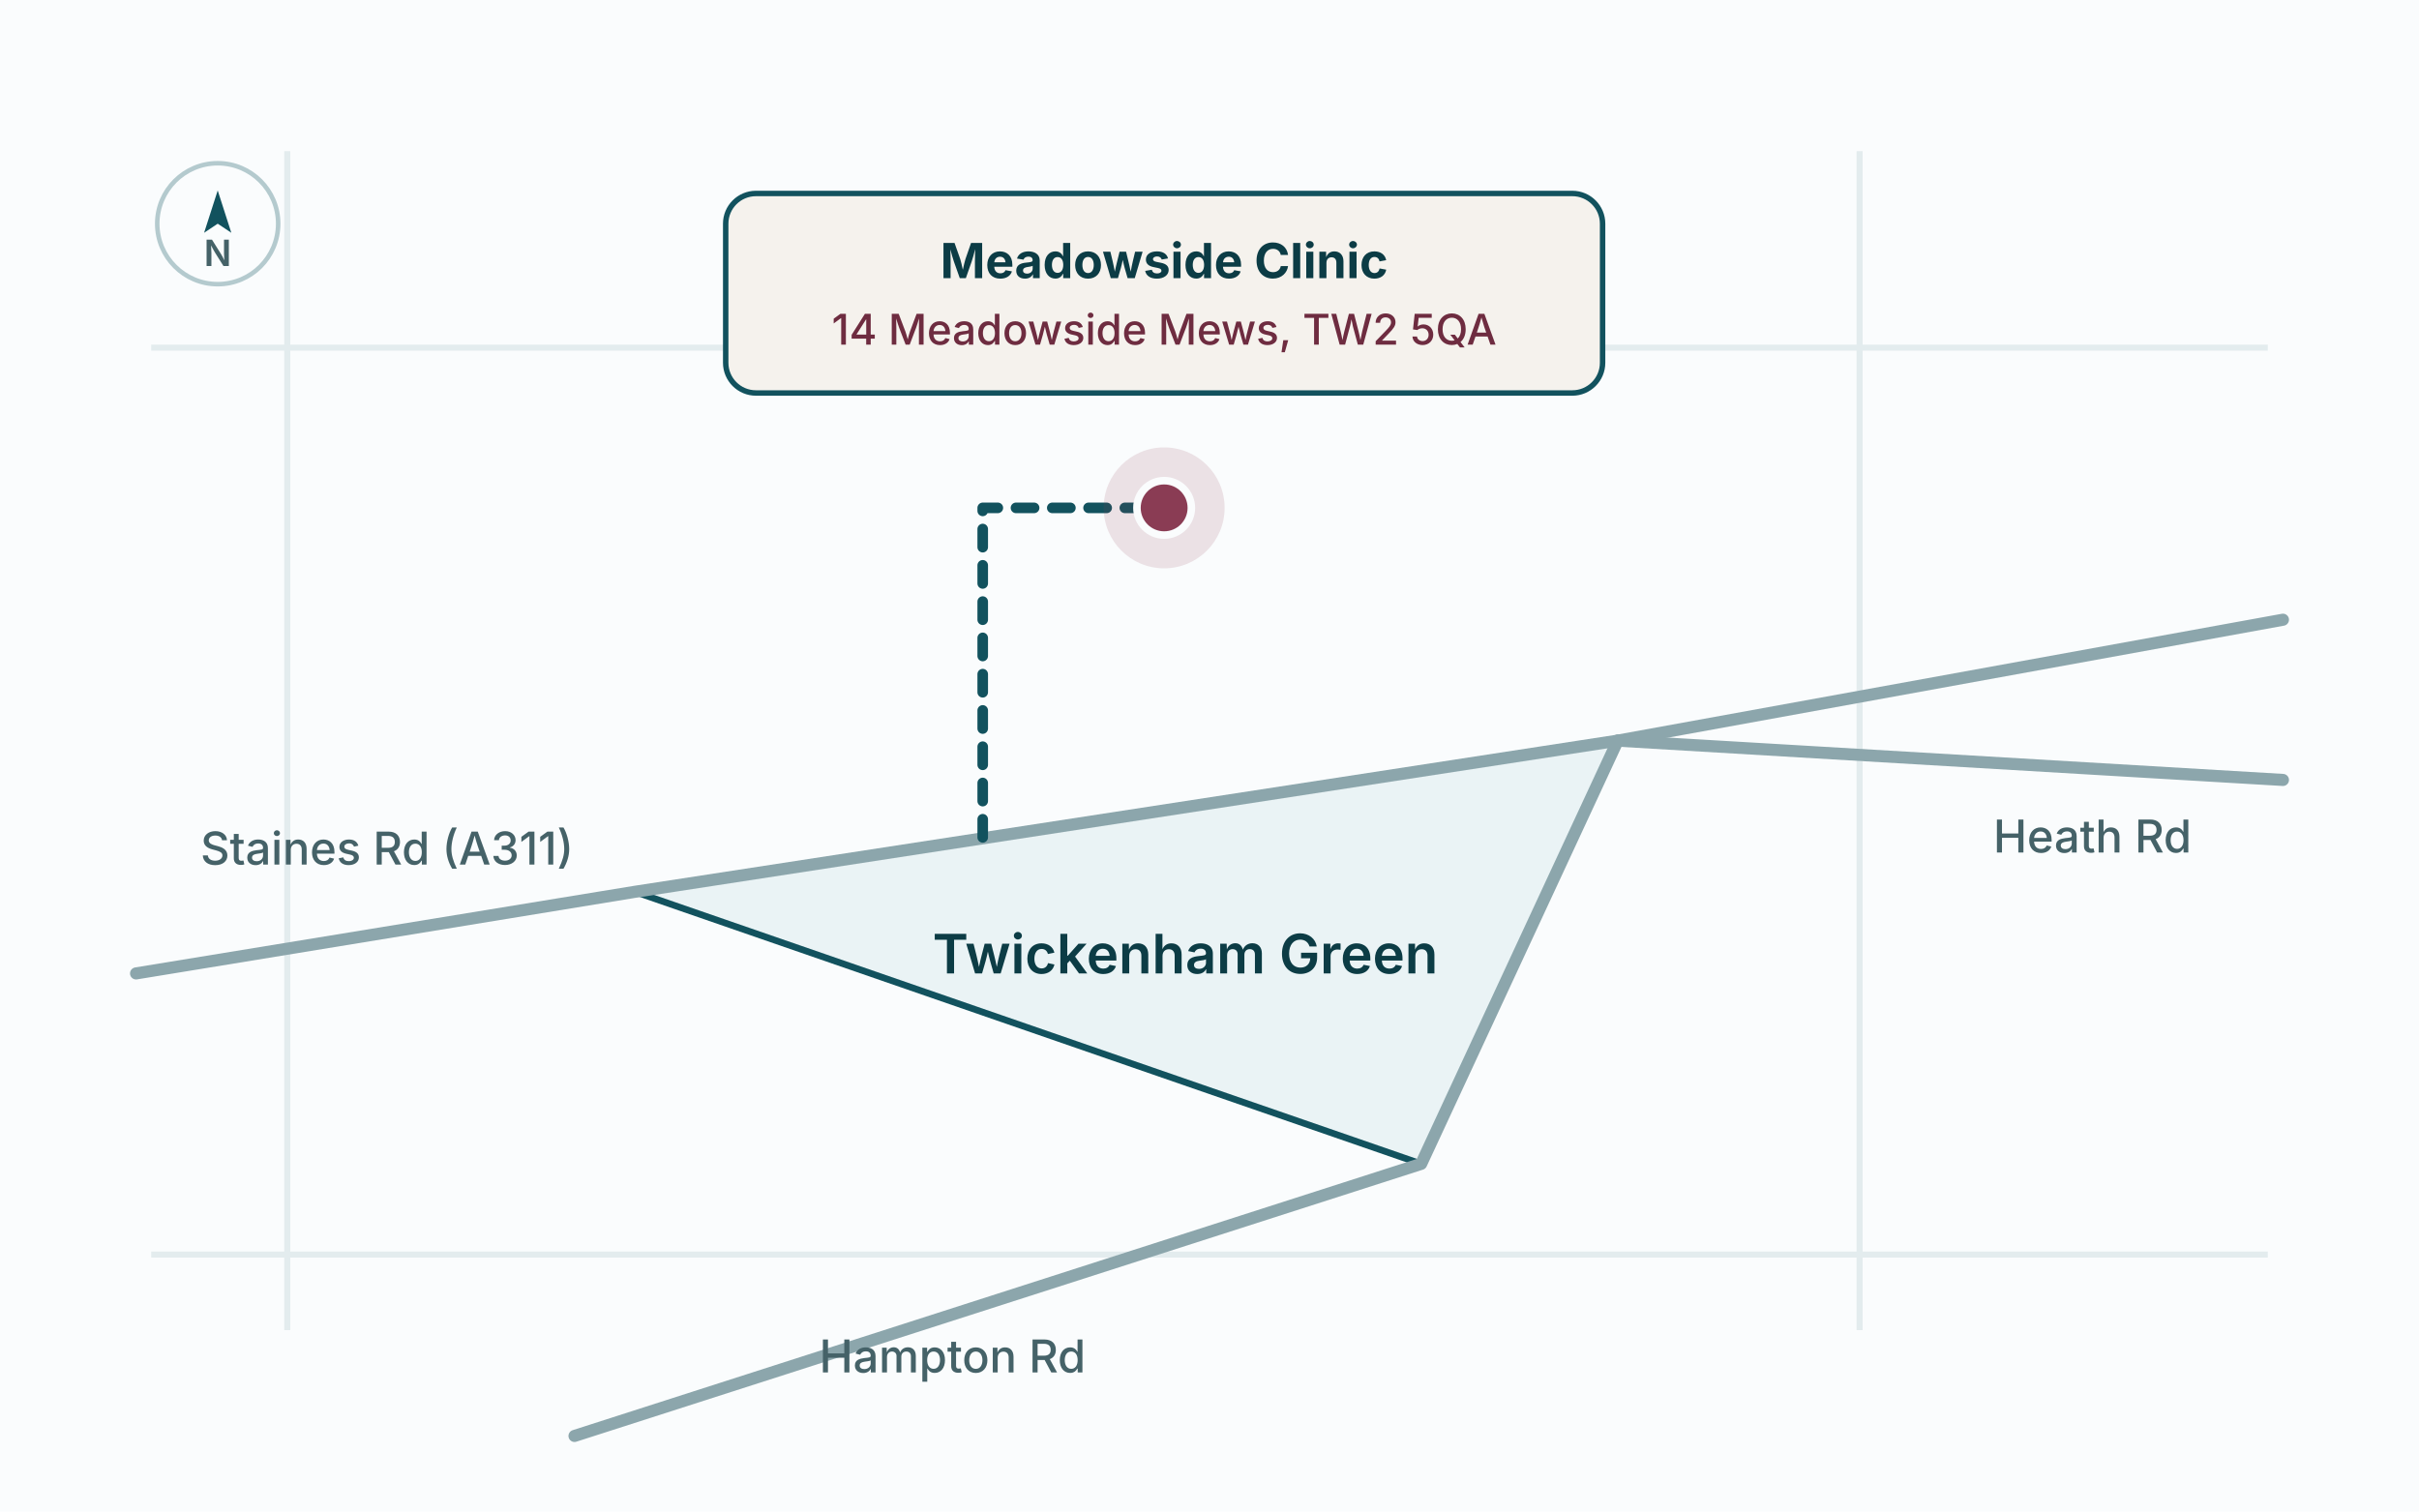
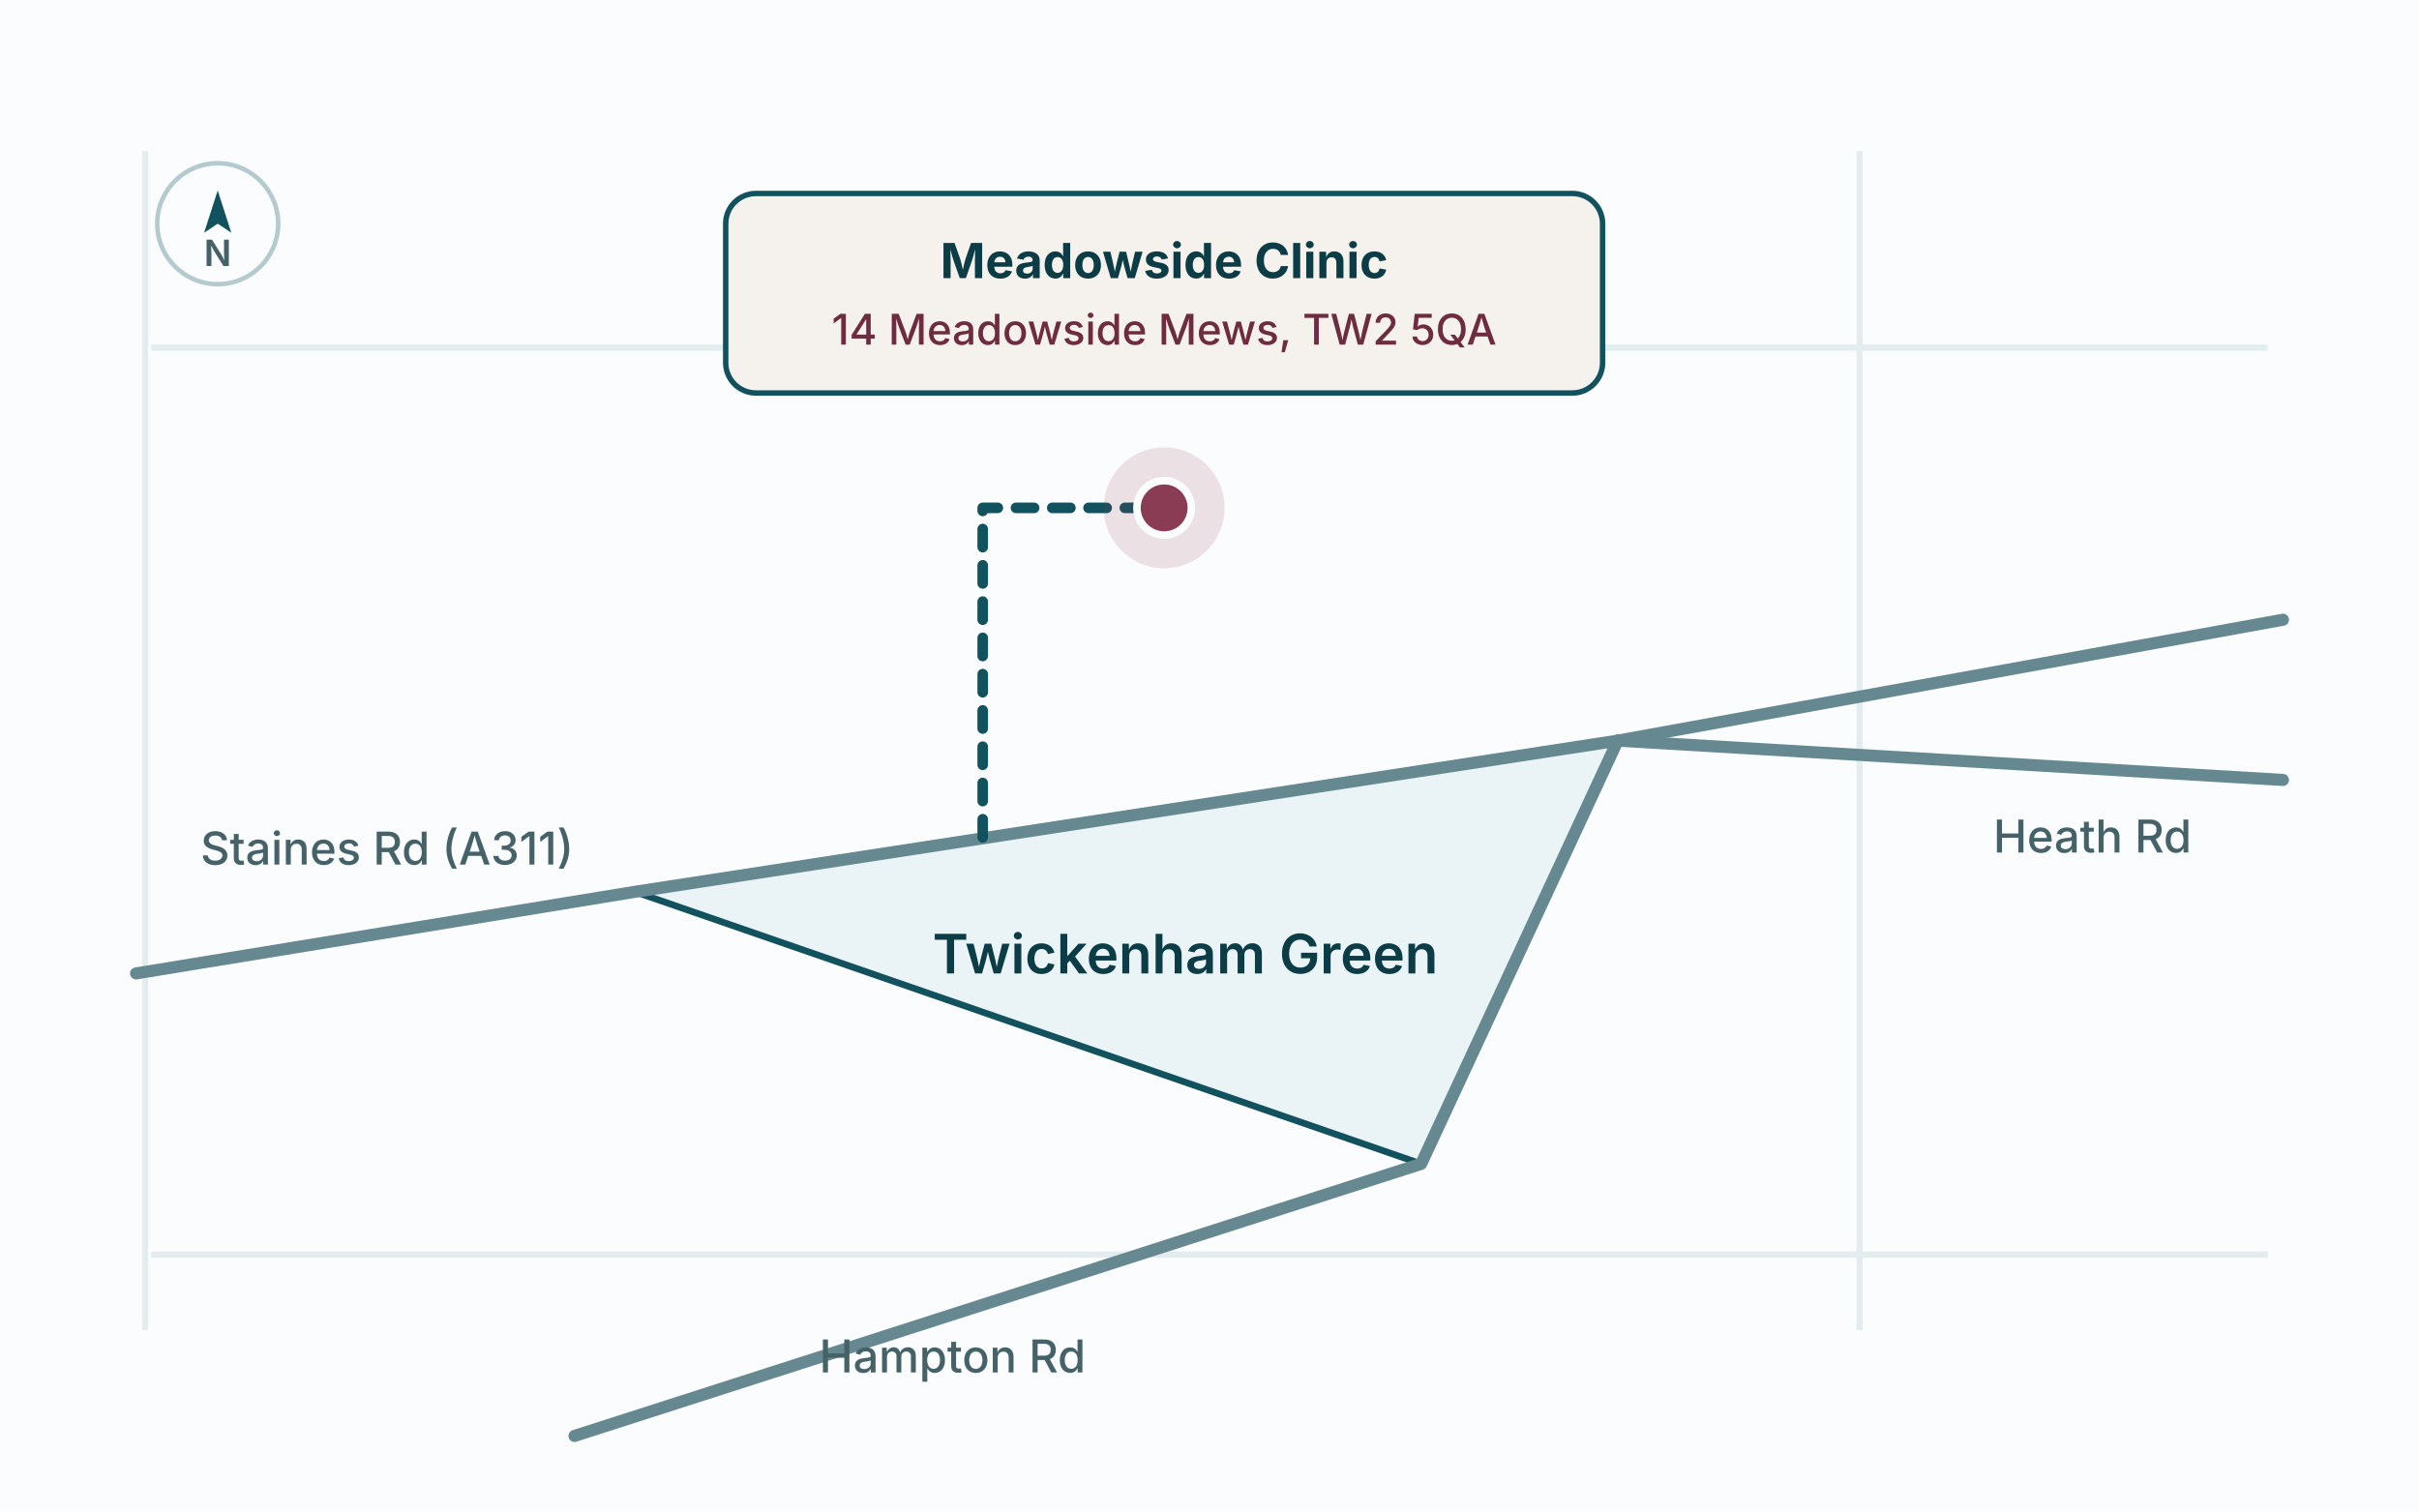
<svg xmlns="http://www.w3.org/2000/svg" viewBox="0 0 800 500" role="img" aria-labelledby="mapTitle mapDesc">
  <rect width="800" height="500" fill="#FAFCFD" />
  <g stroke="#E3ECEE" stroke-width="2" fill="none">
-     <line x1="95" y1="50" x2="95" y2="440" />
+     <line x1="48" y1="50" x2="48" y2="440" />
    <line x1="615" y1="50" x2="615" y2="440" />
    <line x1="50" y1="115" x2="750" y2="115" />
    <line x1="50" y1="415" x2="750" y2="415" />
  </g>
  <polygon points="210,295 535,245 470,385" fill="#EAF3F5" stroke="#12525E" stroke-width="2.2" stroke-linejoin="round" />
  <text x="392" y="322" font-family="system-ui, -apple-system, sans-serif" font-size="18" font-weight="600" fill="#0C3C45" text-anchor="middle">Twickenham Green</text>
-   <g fill="none" stroke="#8CA6AC" stroke-width="4" stroke-linecap="round" stroke-linejoin="round">
+   <g fill="none" stroke="#668991" stroke-width="4" stroke-linecap="round" stroke-linejoin="round">
    <path d="M 45 322 L 210 295 L 535 245 L 755 205" />
    <path d="M 190 475 L 470 385 L 535 245" />
    <path d="M 535 245 L 755 258" />
  </g>
  <text x="128" y="286" font-family="system-ui, -apple-system, sans-serif" font-size="15" font-weight="500" fill="#456268" text-anchor="middle">Staines Rd (A311)</text>
  <text x="315" y="454" font-family="system-ui, -apple-system, sans-serif" font-size="15" font-weight="500" fill="#456268" text-anchor="middle">Hampton Rd</text>
  <text x="692" y="282" font-family="system-ui, -apple-system, sans-serif" font-size="15" font-weight="500" fill="#456268" text-anchor="middle">Heath Rd</text>
  <path d="M 325 277 L 325 168 L 375 168" fill="none" stroke="#12525E" stroke-width="3.5" stroke-linecap="round" stroke-linejoin="round" stroke-dasharray="6,6" />
  <circle cx="385" cy="168" r="20" fill="#8A3C54" fill-opacity="0.14" />
  <circle cx="385" cy="168" r="9" fill="#8A3C54" stroke="#FAFCFD" stroke-width="2.5" />
  <rect x="240" y="64" width="290" height="66" rx="10" fill="#F5F2ED" stroke="#12525E" stroke-width="1.8" />
  <text x="385" y="92" font-family="system-ui, -apple-system, sans-serif" font-size="16" font-weight="700" fill="#0C3C45" text-anchor="middle">Meadowside Clinic</text>
  <text x="385" y="114" font-family="system-ui, -apple-system, sans-serif" font-size="14" font-weight="500" fill="#6E2C40" text-anchor="middle">14 Meadowside Mews, TW2 5QA</text>
  <g transform="translate(72, 74)">
    <circle cx="0" cy="0" r="20" fill="#FAFCFD" stroke="#B4CACE" stroke-width="1.5" />
    <polygon points="0,-11 4.5,3 0,0 -4.5,3" fill="#12525E" />
    <text x="0" y="14" font-family="system-ui, -apple-system, sans-serif" font-size="12" font-weight="600" fill="#456268" text-anchor="middle">N</text>
  </g>
</svg>
